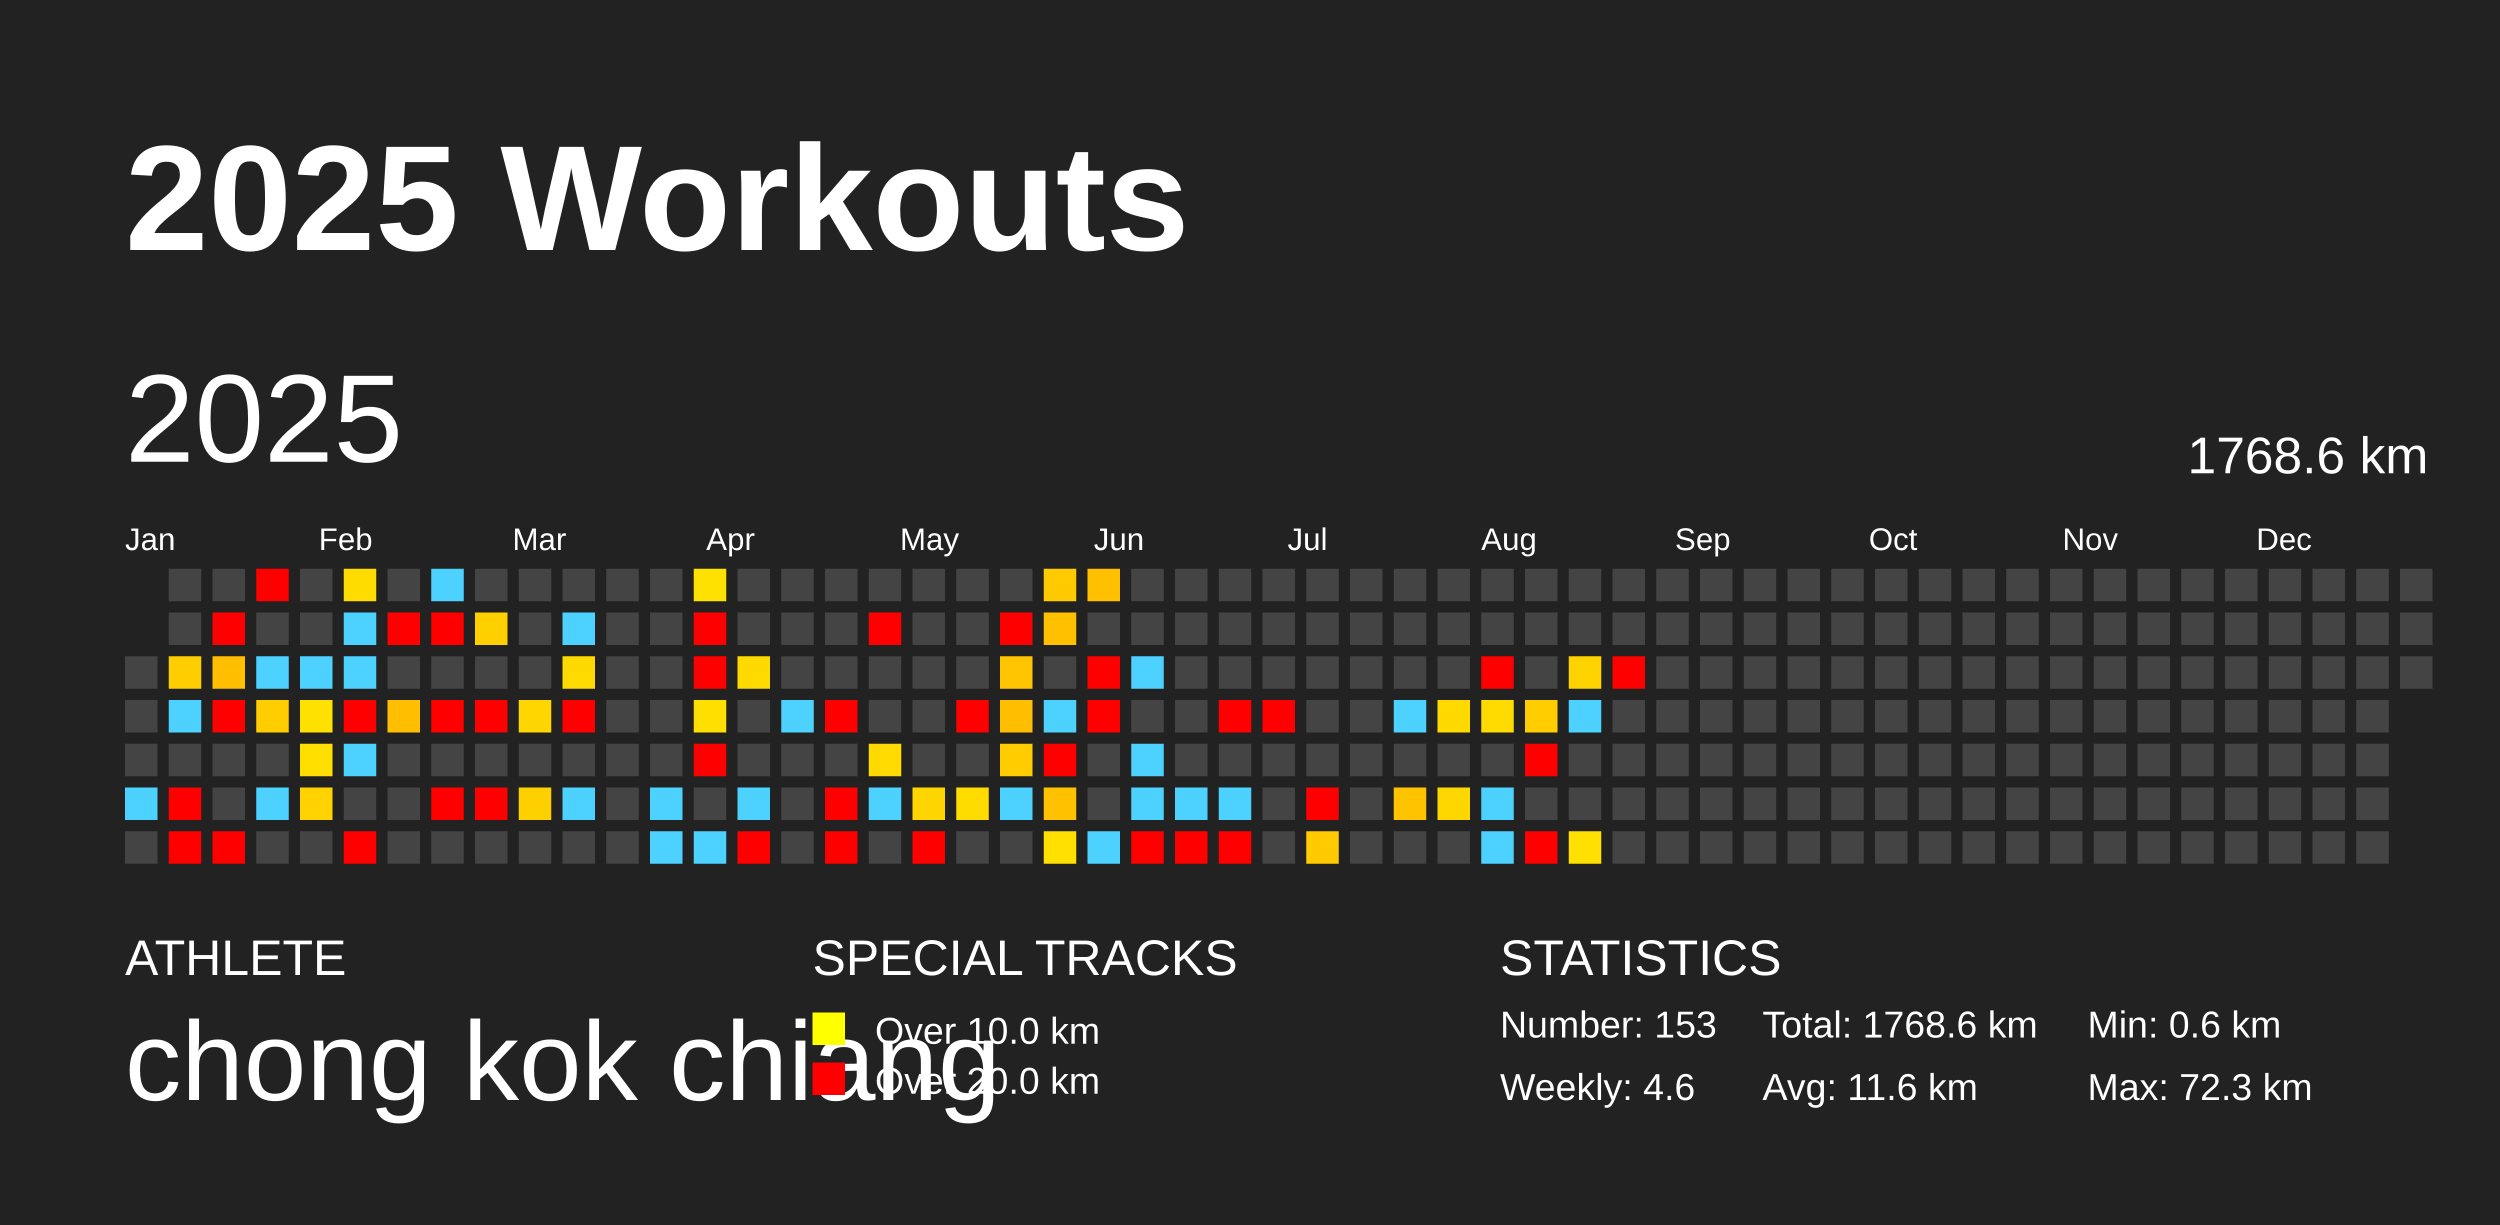
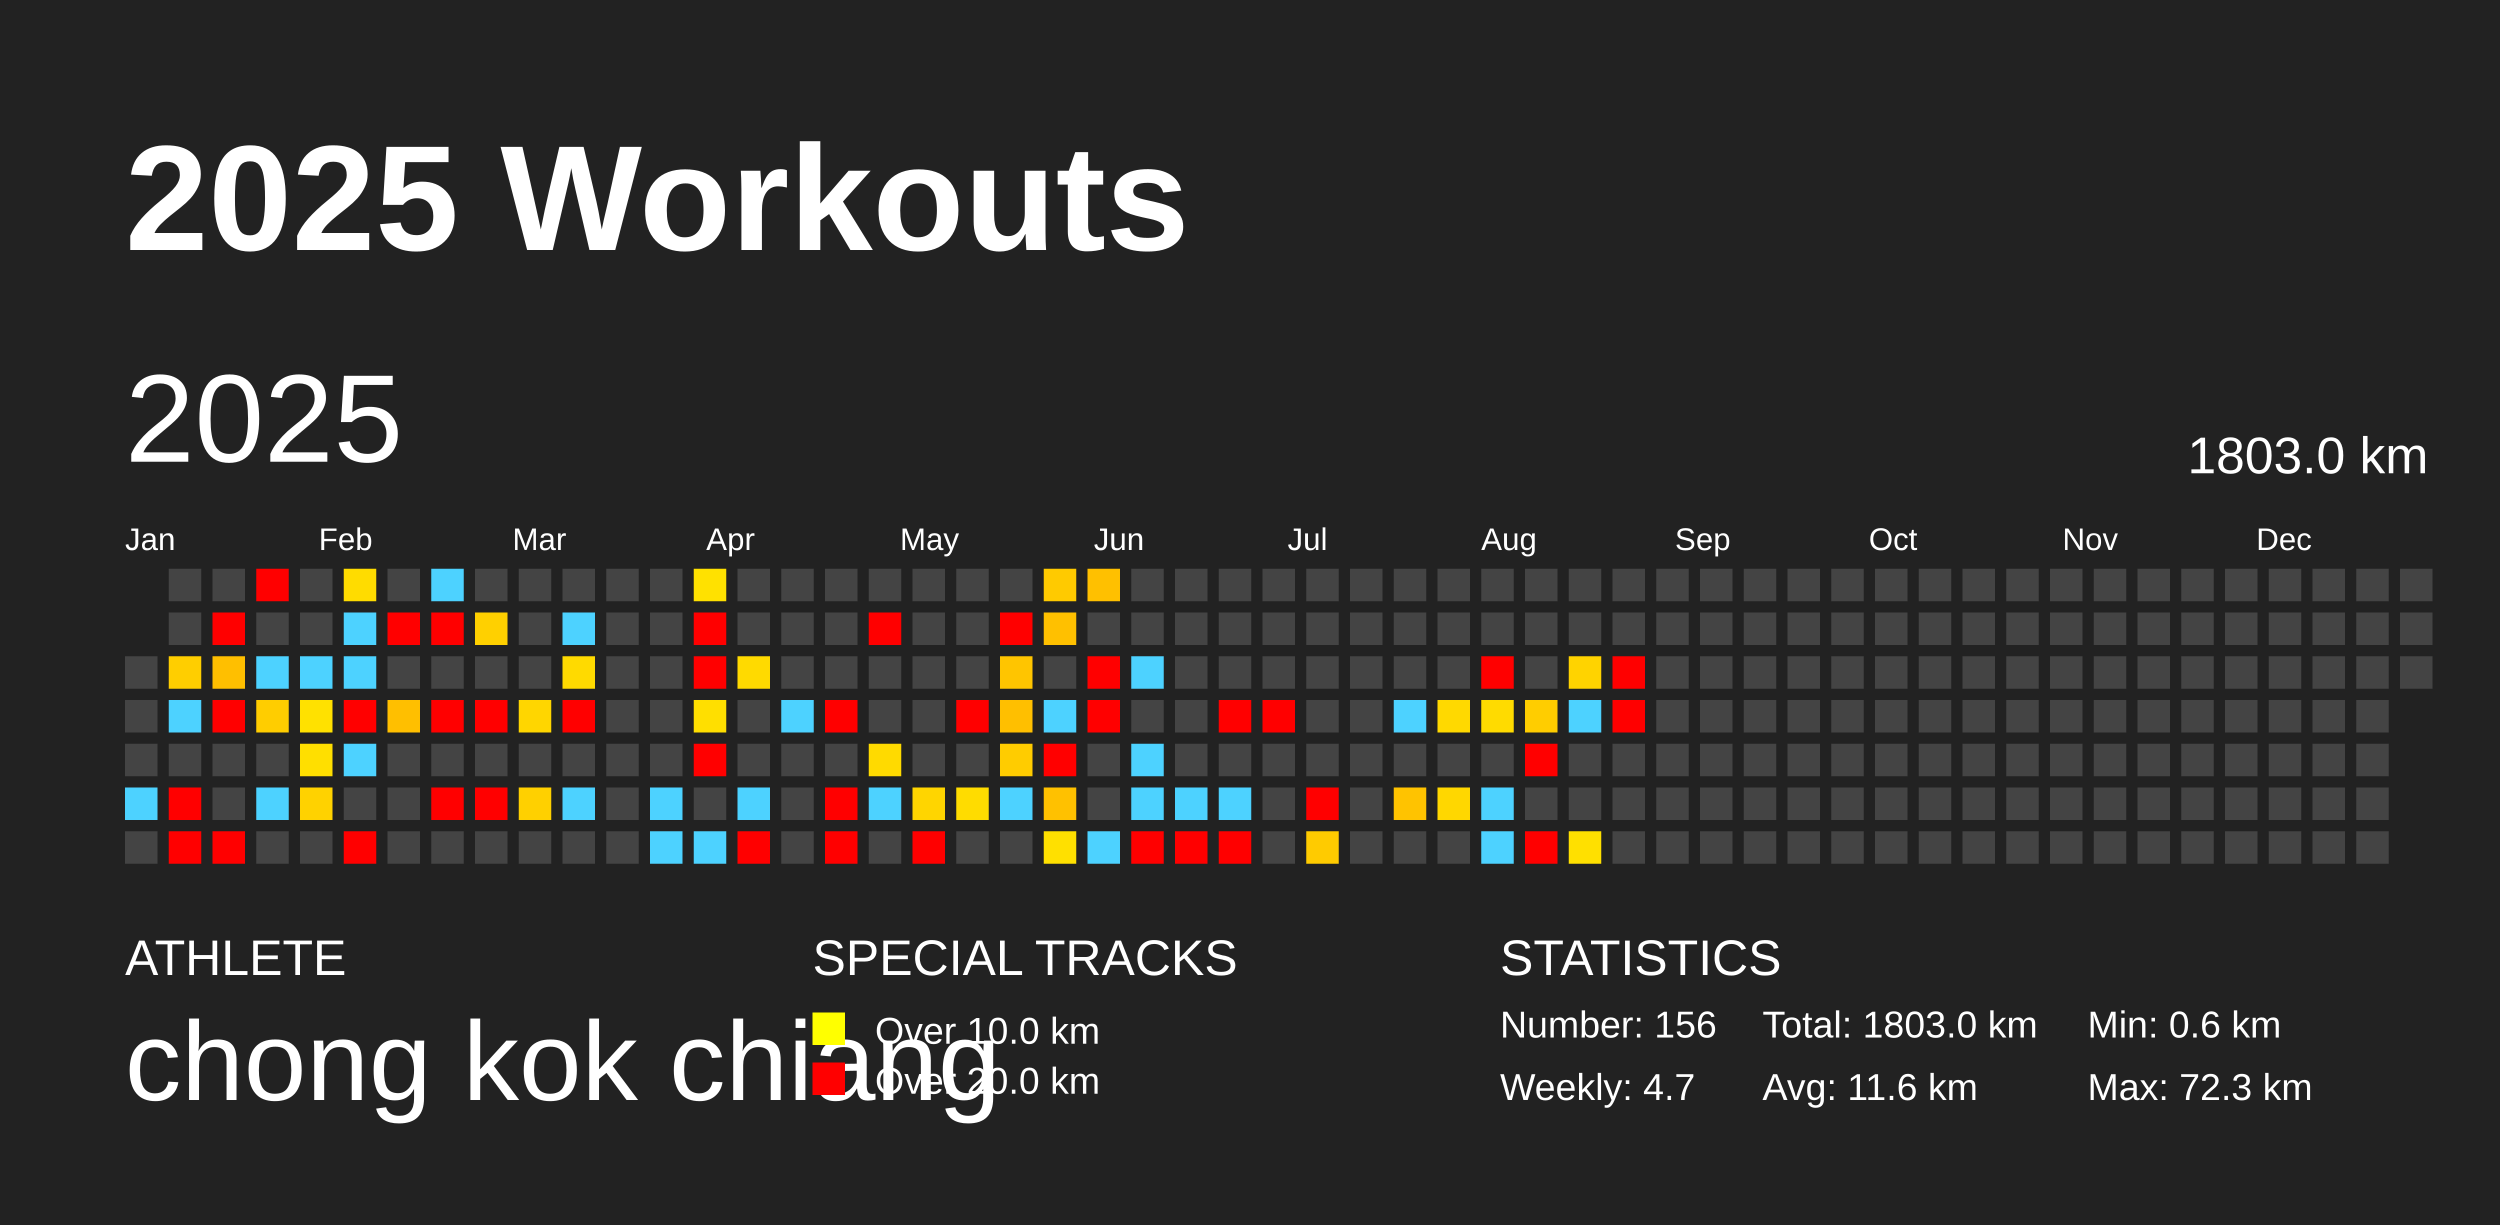
<svg xmlns="http://www.w3.org/2000/svg" baseProfile="full" height="98mm" version="1.1" viewBox="0,0,200,98" width="200mm">
  <defs />
  <rect fill="#222222" height="98" width="200" x="0" y="0" />
  <text fill="#FFFFFF" style="font-size:12px; font-family:Arial; font-weight:bold;" x="10" y="20">2025 Workouts</text>
  <text fill="#FFFFFF" style="font-size:4px; font-family:Arial" x="10" y="78">ATHLETE</text>
  <text fill="#FFFFFF" style="font-size:9px; font-family:Arial" x="10" y="88">chong kok chiang</text>
  <text fill="#FFFFFF" style="font-size:4px; font-family:Arial" x="65" y="78">SPECIAL TRACKS</text>
  <rect fill="yellow" height="2.6" width="2.6" x="65" y="81" />
  <text fill="#FFFFFF" style="font-size:3px; font-family:Arial" x="70" y="83.5">Over 10.0 km</text>
  <rect fill="red" height="2.6" width="2.6" x="65" y="85" />
  <text fill="#FFFFFF" style="font-size:3px; font-family:Arial" x="70" y="87.5">Over 20.0 km</text>
  <text fill="#FFFFFF" style="font-size:4px; font-family:Arial" x="120" y="78">STATISTICS</text>
-   <text fill="#FFFFFF" style="font-size:3px; font-family:Arial" x="120" y="83">Number: 153</text>
-   <text fill="#FFFFFF" style="font-size:3px; font-family:Arial" x="120" y="88">Weekly: 4.6</text>
-   <text fill="#FFFFFF" style="font-size:3px; font-family:Arial" x="141" y="83">Total: 1768.6 km</text>
+   <text fill="#FFFFFF" style="font-size:3px; font-family:Arial" x="120" y="83">Number: 156</text>
+   <text fill="#FFFFFF" style="font-size:3px; font-family:Arial" x="120" y="88">Weekly: 4.7</text>
+   <text fill="#FFFFFF" style="font-size:3px; font-family:Arial" x="141" y="83">Total: 1803.0 km</text>
  <text fill="#FFFFFF" style="font-size:3px; font-family:Arial" x="141" y="88">Avg: 11.6 km</text>
  <text fill="#FFFFFF" style="font-size:3px; font-family:Arial" x="167" y="83">Min: 0.6 km</text>
  <text fill="#FFFFFF" style="font-size:3px; font-family:Arial" x="167" y="88">Max: 72.3 km</text>
  <text dominant-baseline="hanging" fill="#FFFFFF" style="font-size:10.0px; font-family:Arial;" x="10" y="30">2025</text>
-   <text dominant-baseline="hanging" fill="#FFFFFF" style="font-size:4.125px; font-family:Arial;" x="175" y="35">1768.6 km</text>
+   <text dominant-baseline="hanging" fill="#FFFFFF" style="font-size:4.125px; font-family:Arial;" x="175" y="35">1803.0 km</text>
  <text fill="#FFFFFF" style="font-size:2.5px; font-family:Arial" x="10.0" y="44">Jan</text>
  <text fill="#FFFFFF" style="font-size:2.5px; font-family:Arial" x="25.5" y="44">Feb</text>
  <text fill="#FFFFFF" style="font-size:2.5px; font-family:Arial" x="41.0" y="44">Mar</text>
  <text fill="#FFFFFF" style="font-size:2.5px; font-family:Arial" x="56.5" y="44">Apr</text>
  <text fill="#FFFFFF" style="font-size:2.5px; font-family:Arial" x="72.0" y="44">May</text>
  <text fill="#FFFFFF" style="font-size:2.5px; font-family:Arial" x="87.5" y="44">Jun</text>
  <text fill="#FFFFFF" style="font-size:2.5px; font-family:Arial" x="103.0" y="44">Jul</text>
  <text fill="#FFFFFF" style="font-size:2.5px; font-family:Arial" x="118.5" y="44">Aug</text>
  <text fill="#FFFFFF" style="font-size:2.5px; font-family:Arial" x="134.0" y="44">Sep</text>
  <text fill="#FFFFFF" style="font-size:2.5px; font-family:Arial" x="149.5" y="44">Oct</text>
  <text fill="#FFFFFF" style="font-size:2.5px; font-family:Arial" x="165.0" y="44">Nov</text>
  <text fill="#FFFFFF" style="font-size:2.5px; font-family:Arial" x="180.5" y="44">Dec</text>
  <rect fill="#444444" height="2.6" width="2.6" x="10.0" y="52.5" />
  <rect fill="#444444" height="2.6" width="2.6" x="10.0" y="56.0" />
  <rect fill="#444444" height="2.6" width="2.6" x="10.0" y="59.5" />
  <rect fill="#4dd2ff" height="2.6" width="2.6" x="10.0" y="63.0" />
  <rect fill="#444444" height="2.6" width="2.6" x="10.0" y="66.5" />
  <rect fill="#444444" height="2.6" width="2.6" x="13.5" y="45.5" />
  <rect fill="#444444" height="2.6" width="2.6" x="13.5" y="49.0" />
  <rect fill="#ffce00" height="2.6" width="2.6" x="13.5" y="52.5" />
  <rect fill="#4dd2ff" height="2.6" width="2.6" x="13.5" y="56.0" />
  <rect fill="#444444" height="2.6" width="2.6" x="13.5" y="59.5" />
  <rect fill="red" height="2.6" width="2.6" x="13.5" y="63.0" />
  <rect fill="red" height="2.6" width="2.6" x="13.5" y="66.5" />
  <rect fill="#444444" height="2.6" width="2.6" x="17.0" y="45.5" />
  <rect fill="red" height="2.6" width="2.6" x="17.0" y="49.0" />
  <rect fill="#ffbf00" height="2.6" width="2.6" x="17.0" y="52.5" />
  <rect fill="red" height="2.6" width="2.6" x="17.0" y="56.0" />
  <rect fill="#444444" height="2.6" width="2.6" x="17.0" y="59.5" />
  <rect fill="#444444" height="2.6" width="2.6" x="17.0" y="63.0" />
  <rect fill="red" height="2.6" width="2.6" x="17.0" y="66.5" />
  <rect fill="red" height="2.6" width="2.6" x="20.5" y="45.5" />
  <rect fill="#444444" height="2.6" width="2.6" x="20.5" y="49.0" />
  <rect fill="#4dd2ff" height="2.6" width="2.6" x="20.5" y="52.5" />
  <rect fill="#ffcd00" height="2.6" width="2.6" x="20.5" y="56.0" />
  <rect fill="#444444" height="2.6" width="2.6" x="20.5" y="59.5" />
  <rect fill="#4dd2ff" height="2.6" width="2.6" x="20.5" y="63.0" />
  <rect fill="#444444" height="2.6" width="2.6" x="20.5" y="66.5" />
  <rect fill="#444444" height="2.6" width="2.6" x="24.0" y="45.5" />
  <rect fill="#444444" height="2.6" width="2.6" x="24.0" y="49.0" />
  <rect fill="#4dd2ff" height="2.6" width="2.6" x="24.0" y="52.5" />
  <rect fill="#ffe100" height="2.6" width="2.6" x="24.0" y="56.0" />
  <rect fill="#ffdf00" height="2.6" width="2.6" x="24.0" y="59.5" />
  <rect fill="#ffd200" height="2.6" width="2.6" x="24.0" y="63.0" />
  <rect fill="#444444" height="2.6" width="2.6" x="24.0" y="66.5" />
  <rect fill="#ffdc00" height="2.6" width="2.6" x="27.5" y="45.5" />
  <rect fill="#4dd2ff" height="2.6" width="2.6" x="27.5" y="49.0" />
  <rect fill="#4dd2ff" height="2.6" width="2.6" x="27.5" y="52.5" />
  <rect fill="red" height="2.6" width="2.6" x="27.5" y="56.0" />
  <rect fill="#4dd2ff" height="2.6" width="2.6" x="27.5" y="59.5" />
  <rect fill="#444444" height="2.6" width="2.6" x="27.5" y="63.0" />
  <rect fill="red" height="2.6" width="2.6" x="27.5" y="66.5" />
  <rect fill="#444444" height="2.6" width="2.6" x="31.0" y="45.5" />
  <rect fill="red" height="2.6" width="2.6" x="31.0" y="49.0" />
  <rect fill="#444444" height="2.6" width="2.6" x="31.0" y="52.5" />
  <rect fill="#ffbf00" height="2.6" width="2.6" x="31.0" y="56.0" />
  <rect fill="#444444" height="2.6" width="2.6" x="31.0" y="59.5" />
  <rect fill="#444444" height="2.6" width="2.6" x="31.0" y="63.0" />
  <rect fill="#444444" height="2.6" width="2.6" x="31.0" y="66.5" />
  <rect fill="#4dd2ff" height="2.6" width="2.6" x="34.5" y="45.5" />
  <rect fill="red" height="2.6" width="2.6" x="34.5" y="49.0" />
  <rect fill="#444444" height="2.6" width="2.6" x="34.5" y="52.5" />
  <rect fill="red" height="2.6" width="2.6" x="34.5" y="56.0" />
  <rect fill="#444444" height="2.6" width="2.6" x="34.5" y="59.5" />
  <rect fill="red" height="2.6" width="2.6" x="34.5" y="63.0" />
  <rect fill="#444444" height="2.6" width="2.6" x="34.5" y="66.5" />
  <rect fill="#444444" height="2.6" width="2.6" x="38.0" y="45.5" />
  <rect fill="#ffd000" height="2.6" width="2.6" x="38.0" y="49.0" />
  <rect fill="#444444" height="2.6" width="2.6" x="38.0" y="52.5" />
  <rect fill="red" height="2.6" width="2.6" x="38.0" y="56.0" />
  <rect fill="#444444" height="2.6" width="2.6" x="38.0" y="59.5" />
  <rect fill="red" height="2.6" width="2.6" x="38.0" y="63.0" />
  <rect fill="#444444" height="2.6" width="2.6" x="38.0" y="66.5" />
  <rect fill="#444444" height="2.6" width="2.6" x="41.5" y="45.5" />
  <rect fill="#444444" height="2.6" width="2.6" x="41.5" y="49.0" />
  <rect fill="#444444" height="2.6" width="2.6" x="41.5" y="52.5" />
  <rect fill="#ffd600" height="2.6" width="2.6" x="41.5" y="56.0" />
  <rect fill="#444444" height="2.6" width="2.6" x="41.5" y="59.5" />
  <rect fill="#ffd000" height="2.6" width="2.6" x="41.5" y="63.0" />
  <rect fill="#444444" height="2.6" width="2.6" x="41.5" y="66.5" />
  <rect fill="#444444" height="2.6" width="2.6" x="45.0" y="45.5" />
  <rect fill="#4dd2ff" height="2.6" width="2.6" x="45.0" y="49.0" />
  <rect fill="#ffda00" height="2.6" width="2.6" x="45.0" y="52.5" />
  <rect fill="red" height="2.6" width="2.6" x="45.0" y="56.0" />
  <rect fill="#444444" height="2.6" width="2.6" x="45.0" y="59.5" />
  <rect fill="#4dd2ff" height="2.6" width="2.6" x="45.0" y="63.0" />
  <rect fill="#444444" height="2.6" width="2.6" x="45.0" y="66.5" />
  <rect fill="#444444" height="2.6" width="2.6" x="48.5" y="45.5" />
  <rect fill="#444444" height="2.6" width="2.6" x="48.5" y="49.0" />
  <rect fill="#444444" height="2.6" width="2.6" x="48.5" y="52.5" />
  <rect fill="#444444" height="2.6" width="2.6" x="48.5" y="56.0" />
  <rect fill="#444444" height="2.6" width="2.6" x="48.5" y="59.5" />
  <rect fill="#444444" height="2.6" width="2.6" x="48.5" y="63.0" />
  <rect fill="#444444" height="2.6" width="2.6" x="48.5" y="66.5" />
  <rect fill="#444444" height="2.6" width="2.6" x="52.0" y="45.5" />
  <rect fill="#444444" height="2.6" width="2.6" x="52.0" y="49.0" />
  <rect fill="#444444" height="2.6" width="2.6" x="52.0" y="52.5" />
  <rect fill="#444444" height="2.6" width="2.6" x="52.0" y="56.0" />
  <rect fill="#444444" height="2.6" width="2.6" x="52.0" y="59.5" />
  <rect fill="#4dd2ff" height="2.6" width="2.6" x="52.0" y="63.0" />
  <rect fill="#4dd2ff" height="2.6" width="2.6" x="52.0" y="66.5" />
  <rect fill="#ffe100" height="2.6" width="2.6" x="55.5" y="45.5" />
  <rect fill="red" height="2.6" width="2.6" x="55.5" y="49.0" />
  <rect fill="red" height="2.6" width="2.6" x="55.5" y="52.5" />
  <rect fill="#ffdf00" height="2.6" width="2.6" x="55.5" y="56.0" />
  <rect fill="red" height="2.6" width="2.6" x="55.5" y="59.5" />
  <rect fill="#444444" height="2.6" width="2.6" x="55.5" y="63.0" />
  <rect fill="#4dd2ff" height="2.6" width="2.6" x="55.5" y="66.5" />
  <rect fill="#444444" height="2.6" width="2.6" x="59.0" y="45.5" />
  <rect fill="#444444" height="2.6" width="2.6" x="59.0" y="49.0" />
  <rect fill="#ffda00" height="2.6" width="2.6" x="59.0" y="52.5" />
  <rect fill="#444444" height="2.6" width="2.6" x="59.0" y="56.0" />
  <rect fill="#444444" height="2.6" width="2.6" x="59.0" y="59.5" />
  <rect fill="#4dd2ff" height="2.6" width="2.6" x="59.0" y="63.0" />
  <rect fill="red" height="2.6" width="2.6" x="59.0" y="66.5" />
  <rect fill="#444444" height="2.6" width="2.6" x="62.5" y="45.5" />
  <rect fill="#444444" height="2.6" width="2.6" x="62.5" y="49.0" />
  <rect fill="#444444" height="2.6" width="2.6" x="62.5" y="52.5" />
  <rect fill="#4dd2ff" height="2.6" width="2.6" x="62.5" y="56.0" />
  <rect fill="#444444" height="2.6" width="2.6" x="62.5" y="59.5" />
  <rect fill="#444444" height="2.6" width="2.6" x="62.5" y="63.0" />
  <rect fill="#444444" height="2.6" width="2.6" x="62.5" y="66.5" />
  <rect fill="#444444" height="2.6" width="2.6" x="66.0" y="45.5" />
  <rect fill="#444444" height="2.6" width="2.6" x="66.0" y="49.0" />
  <rect fill="#444444" height="2.6" width="2.6" x="66.0" y="52.5" />
  <rect fill="red" height="2.6" width="2.6" x="66.0" y="56.0" />
  <rect fill="#444444" height="2.6" width="2.6" x="66.0" y="59.5" />
  <rect fill="red" height="2.6" width="2.6" x="66.0" y="63.0" />
  <rect fill="red" height="2.6" width="2.6" x="66.0" y="66.5" />
  <rect fill="#444444" height="2.6" width="2.6" x="69.5" y="45.5" />
  <rect fill="red" height="2.6" width="2.6" x="69.5" y="49.0" />
  <rect fill="#444444" height="2.6" width="2.6" x="69.5" y="52.5" />
  <rect fill="#444444" height="2.6" width="2.6" x="69.5" y="56.0" />
  <rect fill="#ffda00" height="2.6" width="2.6" x="69.5" y="59.5" />
  <rect fill="#4dd2ff" height="2.6" width="2.6" x="69.5" y="63.0" />
  <rect fill="#444444" height="2.6" width="2.6" x="69.5" y="66.5" />
  <rect fill="#444444" height="2.6" width="2.6" x="73.0" y="45.5" />
  <rect fill="#444444" height="2.6" width="2.6" x="73.0" y="49.0" />
  <rect fill="#444444" height="2.6" width="2.6" x="73.0" y="52.5" />
  <rect fill="#444444" height="2.6" width="2.6" x="73.0" y="56.0" />
  <rect fill="#444444" height="2.6" width="2.6" x="73.0" y="59.5" />
  <rect fill="#ffd500" height="2.6" width="2.6" x="73.0" y="63.0" />
  <rect fill="red" height="2.6" width="2.6" x="73.0" y="66.5" />
  <rect fill="#444444" height="2.6" width="2.6" x="76.5" y="45.5" />
  <rect fill="#444444" height="2.6" width="2.6" x="76.5" y="49.0" />
  <rect fill="#444444" height="2.6" width="2.6" x="76.5" y="52.5" />
  <rect fill="red" height="2.6" width="2.6" x="76.5" y="56.0" />
  <rect fill="#444444" height="2.6" width="2.6" x="76.5" y="59.5" />
  <rect fill="#ffdc00" height="2.6" width="2.6" x="76.5" y="63.0" />
  <rect fill="#444444" height="2.6" width="2.6" x="76.5" y="66.5" />
  <rect fill="#444444" height="2.6" width="2.6" x="80.0" y="45.5" />
  <rect fill="red" height="2.6" width="2.6" x="80.0" y="49.0" />
  <rect fill="#ffc500" height="2.6" width="2.6" x="80.0" y="52.5" />
  <rect fill="#ffbf00" height="2.6" width="2.6" x="80.0" y="56.0" />
  <rect fill="#ffcc00" height="2.6" width="2.6" x="80.0" y="59.5" />
  <rect fill="#4dd2ff" height="2.6" width="2.6" x="80.0" y="63.0" />
  <rect fill="#444444" height="2.6" width="2.6" x="80.0" y="66.5" />
  <rect fill="#ffca00" height="2.6" width="2.6" x="83.5" y="45.5" />
  <rect fill="#ffc000" height="2.6" width="2.6" x="83.5" y="49.0" />
  <rect fill="#444444" height="2.6" width="2.6" x="83.5" y="52.5" />
  <rect fill="#4dd2ff" height="2.6" width="2.6" x="83.5" y="56.0" />
  <rect fill="red" height="2.6" width="2.6" x="83.5" y="59.5" />
  <rect fill="#ffc100" height="2.6" width="2.6" x="83.5" y="63.0" />
  <rect fill="#ffe000" height="2.6" width="2.6" x="83.5" y="66.5" />
  <rect fill="#ffc000" height="2.6" width="2.6" x="87.0" y="45.5" />
  <rect fill="#444444" height="2.6" width="2.6" x="87.0" y="49.0" />
  <rect fill="red" height="2.6" width="2.6" x="87.0" y="52.5" />
  <rect fill="red" height="2.6" width="2.6" x="87.0" y="56.0" />
  <rect fill="#444444" height="2.6" width="2.6" x="87.0" y="59.5" />
  <rect fill="#444444" height="2.6" width="2.6" x="87.0" y="63.0" />
  <rect fill="#4dd2ff" height="2.6" width="2.6" x="87.0" y="66.5" />
  <rect fill="#444444" height="2.6" width="2.6" x="90.5" y="45.5" />
  <rect fill="#444444" height="2.6" width="2.6" x="90.5" y="49.0" />
  <rect fill="#4dd2ff" height="2.6" width="2.6" x="90.5" y="52.5" />
  <rect fill="#444444" height="2.6" width="2.6" x="90.5" y="56.0" />
  <rect fill="#4dd2ff" height="2.6" width="2.6" x="90.5" y="59.5" />
  <rect fill="#4dd2ff" height="2.6" width="2.6" x="90.5" y="63.0" />
  <rect fill="red" height="2.6" width="2.6" x="90.5" y="66.5" />
  <rect fill="#444444" height="2.6" width="2.6" x="94.0" y="45.5" />
  <rect fill="#444444" height="2.6" width="2.6" x="94.0" y="49.0" />
  <rect fill="#444444" height="2.6" width="2.6" x="94.0" y="52.5" />
  <rect fill="#444444" height="2.6" width="2.6" x="94.0" y="56.0" />
  <rect fill="#444444" height="2.6" width="2.6" x="94.0" y="59.5" />
  <rect fill="#4dd2ff" height="2.6" width="2.6" x="94.0" y="63.0" />
  <rect fill="red" height="2.6" width="2.6" x="94.0" y="66.5" />
  <rect fill="#444444" height="2.6" width="2.6" x="97.5" y="45.5" />
  <rect fill="#444444" height="2.6" width="2.6" x="97.5" y="49.0" />
  <rect fill="#444444" height="2.6" width="2.6" x="97.5" y="52.5" />
  <rect fill="red" height="2.6" width="2.6" x="97.5" y="56.0" />
  <rect fill="#444444" height="2.6" width="2.6" x="97.5" y="59.5" />
  <rect fill="#4dd2ff" height="2.6" width="2.6" x="97.5" y="63.0" />
  <rect fill="red" height="2.6" width="2.6" x="97.5" y="66.5" />
  <rect fill="#444444" height="2.6" width="2.6" x="101.0" y="45.5" />
  <rect fill="#444444" height="2.6" width="2.6" x="101.0" y="49.0" />
  <rect fill="#444444" height="2.6" width="2.6" x="101.0" y="52.5" />
  <rect fill="red" height="2.6" width="2.6" x="101.0" y="56.0" />
  <rect fill="#444444" height="2.6" width="2.6" x="101.0" y="59.5" />
  <rect fill="#444444" height="2.6" width="2.6" x="101.0" y="63.0" />
  <rect fill="#444444" height="2.6" width="2.6" x="101.0" y="66.5" />
  <rect fill="#444444" height="2.6" width="2.6" x="104.5" y="45.5" />
  <rect fill="#444444" height="2.6" width="2.6" x="104.5" y="49.0" />
  <rect fill="#444444" height="2.6" width="2.6" x="104.5" y="52.5" />
  <rect fill="#444444" height="2.6" width="2.6" x="104.5" y="56.0" />
  <rect fill="#444444" height="2.6" width="2.6" x="104.5" y="59.5" />
  <rect fill="red" height="2.6" width="2.6" x="104.5" y="63.0" />
  <rect fill="#ffcb00" height="2.6" width="2.6" x="104.5" y="66.5" />
  <rect fill="#444444" height="2.6" width="2.6" x="108.0" y="45.5" />
  <rect fill="#444444" height="2.6" width="2.6" x="108.0" y="49.0" />
  <rect fill="#444444" height="2.6" width="2.6" x="108.0" y="52.5" />
  <rect fill="#444444" height="2.6" width="2.6" x="108.0" y="56.0" />
  <rect fill="#444444" height="2.6" width="2.6" x="108.0" y="59.5" />
  <rect fill="#444444" height="2.6" width="2.6" x="108.0" y="63.0" />
  <rect fill="#444444" height="2.6" width="2.6" x="108.0" y="66.5" />
  <rect fill="#444444" height="2.6" width="2.6" x="111.5" y="45.5" />
  <rect fill="#444444" height="2.6" width="2.6" x="111.5" y="49.0" />
  <rect fill="#444444" height="2.6" width="2.6" x="111.5" y="52.5" />
  <rect fill="#4dd2ff" height="2.6" width="2.6" x="111.5" y="56.0" />
  <rect fill="#444444" height="2.6" width="2.6" x="111.5" y="59.5" />
  <rect fill="#ffc300" height="2.6" width="2.6" x="111.5" y="63.0" />
  <rect fill="#444444" height="2.6" width="2.6" x="111.5" y="66.5" />
  <rect fill="#444444" height="2.6" width="2.6" x="115.0" y="45.5" />
  <rect fill="#444444" height="2.6" width="2.6" x="115.0" y="49.0" />
  <rect fill="#444444" height="2.6" width="2.6" x="115.0" y="52.5" />
  <rect fill="#ffd900" height="2.6" width="2.6" x="115.0" y="56.0" />
  <rect fill="#444444" height="2.6" width="2.6" x="115.0" y="59.5" />
  <rect fill="#ffd700" height="2.6" width="2.6" x="115.0" y="63.0" />
  <rect fill="#444444" height="2.6" width="2.6" x="115.0" y="66.5" />
  <rect fill="#444444" height="2.6" width="2.6" x="118.5" y="45.5" />
  <rect fill="#444444" height="2.6" width="2.6" x="118.5" y="49.0" />
  <rect fill="red" height="2.6" width="2.6" x="118.5" y="52.5" />
  <rect fill="#ffdb00" height="2.6" width="2.6" x="118.5" y="56.0" />
  <rect fill="#444444" height="2.6" width="2.6" x="118.5" y="59.5" />
  <rect fill="#4dd2ff" height="2.6" width="2.6" x="118.5" y="63.0" />
  <rect fill="#4dd2ff" height="2.6" width="2.6" x="118.5" y="66.5" />
  <rect fill="#444444" height="2.6" width="2.6" x="122.0" y="45.5" />
  <rect fill="#444444" height="2.6" width="2.6" x="122.0" y="49.0" />
  <rect fill="#444444" height="2.6" width="2.6" x="122.0" y="52.5" />
  <rect fill="#ffcd00" height="2.6" width="2.6" x="122.0" y="56.0" />
  <rect fill="red" height="2.6" width="2.6" x="122.0" y="59.5" />
  <rect fill="#444444" height="2.6" width="2.6" x="122.0" y="63.0" />
  <rect fill="red" height="2.6" width="2.6" x="122.0" y="66.5" />
  <rect fill="#444444" height="2.6" width="2.6" x="125.5" y="45.5" />
  <rect fill="#444444" height="2.6" width="2.6" x="125.5" y="49.0" />
  <rect fill="#ffd300" height="2.6" width="2.6" x="125.5" y="52.5" />
  <rect fill="#4dd2ff" height="2.6" width="2.6" x="125.5" y="56.0" />
  <rect fill="#444444" height="2.6" width="2.6" x="125.5" y="59.5" />
  <rect fill="#444444" height="2.6" width="2.6" x="125.5" y="63.0" />
  <rect fill="#ffe000" height="2.6" width="2.6" x="125.5" y="66.5" />
  <rect fill="#444444" height="2.6" width="2.6" x="129.0" y="45.5" />
  <rect fill="#444444" height="2.6" width="2.6" x="129.0" y="49.0" />
  <rect fill="red" height="2.6" width="2.6" x="129.0" y="52.5" />
-   <rect fill="#444444" height="2.6" width="2.6" x="129.0" y="56.0" />
+   <rect fill="red" height="2.6" width="2.6" x="129.0" y="56.0" />
  <rect fill="#444444" height="2.6" width="2.6" x="129.0" y="59.5" />
  <rect fill="#444444" height="2.6" width="2.6" x="129.0" y="63.0" />
  <rect fill="#444444" height="2.6" width="2.6" x="129.0" y="66.5" />
  <rect fill="#444444" height="2.6" width="2.6" x="132.5" y="45.5" />
  <rect fill="#444444" height="2.6" width="2.6" x="132.5" y="49.0" />
  <rect fill="#444444" height="2.6" width="2.6" x="132.5" y="52.5" />
  <rect fill="#444444" height="2.6" width="2.6" x="132.5" y="56.0" />
  <rect fill="#444444" height="2.6" width="2.6" x="132.5" y="59.5" />
  <rect fill="#444444" height="2.6" width="2.6" x="132.5" y="63.0" />
  <rect fill="#444444" height="2.6" width="2.6" x="132.5" y="66.5" />
  <rect fill="#444444" height="2.6" width="2.6" x="136.0" y="45.5" />
  <rect fill="#444444" height="2.6" width="2.6" x="136.0" y="49.0" />
  <rect fill="#444444" height="2.6" width="2.6" x="136.0" y="52.5" />
  <rect fill="#444444" height="2.6" width="2.6" x="136.0" y="56.0" />
  <rect fill="#444444" height="2.6" width="2.6" x="136.0" y="59.5" />
  <rect fill="#444444" height="2.6" width="2.6" x="136.0" y="63.0" />
  <rect fill="#444444" height="2.6" width="2.6" x="136.0" y="66.5" />
  <rect fill="#444444" height="2.6" width="2.6" x="139.5" y="45.5" />
  <rect fill="#444444" height="2.6" width="2.6" x="139.5" y="49.0" />
  <rect fill="#444444" height="2.6" width="2.6" x="139.5" y="52.5" />
  <rect fill="#444444" height="2.6" width="2.6" x="139.5" y="56.0" />
  <rect fill="#444444" height="2.6" width="2.6" x="139.5" y="59.5" />
  <rect fill="#444444" height="2.6" width="2.6" x="139.5" y="63.0" />
  <rect fill="#444444" height="2.6" width="2.6" x="139.5" y="66.5" />
  <rect fill="#444444" height="2.6" width="2.6" x="143.0" y="45.5" />
  <rect fill="#444444" height="2.6" width="2.6" x="143.0" y="49.0" />
  <rect fill="#444444" height="2.6" width="2.6" x="143.0" y="52.5" />
  <rect fill="#444444" height="2.6" width="2.6" x="143.0" y="56.0" />
  <rect fill="#444444" height="2.6" width="2.6" x="143.0" y="59.5" />
  <rect fill="#444444" height="2.6" width="2.6" x="143.0" y="63.0" />
  <rect fill="#444444" height="2.6" width="2.6" x="143.0" y="66.5" />
  <rect fill="#444444" height="2.6" width="2.6" x="146.5" y="45.5" />
  <rect fill="#444444" height="2.6" width="2.6" x="146.5" y="49.0" />
  <rect fill="#444444" height="2.6" width="2.6" x="146.5" y="52.5" />
  <rect fill="#444444" height="2.6" width="2.6" x="146.5" y="56.0" />
  <rect fill="#444444" height="2.6" width="2.6" x="146.5" y="59.5" />
  <rect fill="#444444" height="2.6" width="2.6" x="146.5" y="63.0" />
  <rect fill="#444444" height="2.6" width="2.6" x="146.5" y="66.5" />
  <rect fill="#444444" height="2.6" width="2.6" x="150.0" y="45.5" />
  <rect fill="#444444" height="2.6" width="2.6" x="150.0" y="49.0" />
  <rect fill="#444444" height="2.6" width="2.6" x="150.0" y="52.5" />
  <rect fill="#444444" height="2.6" width="2.6" x="150.0" y="56.0" />
  <rect fill="#444444" height="2.6" width="2.6" x="150.0" y="59.5" />
  <rect fill="#444444" height="2.6" width="2.6" x="150.0" y="63.0" />
  <rect fill="#444444" height="2.6" width="2.6" x="150.0" y="66.5" />
  <rect fill="#444444" height="2.6" width="2.6" x="153.5" y="45.5" />
  <rect fill="#444444" height="2.6" width="2.6" x="153.5" y="49.0" />
  <rect fill="#444444" height="2.6" width="2.6" x="153.5" y="52.5" />
  <rect fill="#444444" height="2.6" width="2.6" x="153.5" y="56.0" />
  <rect fill="#444444" height="2.6" width="2.6" x="153.5" y="59.5" />
  <rect fill="#444444" height="2.6" width="2.6" x="153.5" y="63.0" />
  <rect fill="#444444" height="2.6" width="2.6" x="153.5" y="66.5" />
  <rect fill="#444444" height="2.6" width="2.6" x="157.0" y="45.5" />
  <rect fill="#444444" height="2.6" width="2.6" x="157.0" y="49.0" />
  <rect fill="#444444" height="2.6" width="2.6" x="157.0" y="52.5" />
  <rect fill="#444444" height="2.6" width="2.6" x="157.0" y="56.0" />
  <rect fill="#444444" height="2.6" width="2.6" x="157.0" y="59.5" />
  <rect fill="#444444" height="2.6" width="2.6" x="157.0" y="63.0" />
  <rect fill="#444444" height="2.6" width="2.6" x="157.0" y="66.5" />
  <rect fill="#444444" height="2.6" width="2.6" x="160.5" y="45.5" />
  <rect fill="#444444" height="2.6" width="2.6" x="160.5" y="49.0" />
  <rect fill="#444444" height="2.6" width="2.6" x="160.5" y="52.5" />
  <rect fill="#444444" height="2.6" width="2.6" x="160.5" y="56.0" />
  <rect fill="#444444" height="2.6" width="2.6" x="160.5" y="59.5" />
  <rect fill="#444444" height="2.6" width="2.6" x="160.5" y="63.0" />
  <rect fill="#444444" height="2.6" width="2.6" x="160.5" y="66.5" />
  <rect fill="#444444" height="2.6" width="2.6" x="164.0" y="45.5" />
  <rect fill="#444444" height="2.6" width="2.6" x="164.0" y="49.0" />
  <rect fill="#444444" height="2.6" width="2.6" x="164.0" y="52.5" />
  <rect fill="#444444" height="2.6" width="2.6" x="164.0" y="56.0" />
  <rect fill="#444444" height="2.6" width="2.6" x="164.0" y="59.5" />
  <rect fill="#444444" height="2.6" width="2.6" x="164.0" y="63.0" />
  <rect fill="#444444" height="2.6" width="2.6" x="164.0" y="66.5" />
  <rect fill="#444444" height="2.6" width="2.6" x="167.5" y="45.5" />
  <rect fill="#444444" height="2.6" width="2.6" x="167.5" y="49.0" />
  <rect fill="#444444" height="2.6" width="2.6" x="167.5" y="52.5" />
  <rect fill="#444444" height="2.6" width="2.6" x="167.5" y="56.0" />
  <rect fill="#444444" height="2.6" width="2.6" x="167.5" y="59.5" />
  <rect fill="#444444" height="2.6" width="2.6" x="167.5" y="63.0" />
  <rect fill="#444444" height="2.6" width="2.6" x="167.5" y="66.5" />
  <rect fill="#444444" height="2.6" width="2.6" x="171.0" y="45.5" />
  <rect fill="#444444" height="2.6" width="2.6" x="171.0" y="49.0" />
  <rect fill="#444444" height="2.6" width="2.6" x="171.0" y="52.5" />
  <rect fill="#444444" height="2.6" width="2.6" x="171.0" y="56.0" />
  <rect fill="#444444" height="2.6" width="2.6" x="171.0" y="59.5" />
  <rect fill="#444444" height="2.6" width="2.6" x="171.0" y="63.0" />
  <rect fill="#444444" height="2.6" width="2.6" x="171.0" y="66.5" />
  <rect fill="#444444" height="2.6" width="2.6" x="174.5" y="45.5" />
  <rect fill="#444444" height="2.6" width="2.6" x="174.5" y="49.0" />
  <rect fill="#444444" height="2.6" width="2.6" x="174.5" y="52.5" />
  <rect fill="#444444" height="2.6" width="2.6" x="174.5" y="56.0" />
  <rect fill="#444444" height="2.6" width="2.6" x="174.5" y="59.5" />
  <rect fill="#444444" height="2.6" width="2.6" x="174.5" y="63.0" />
  <rect fill="#444444" height="2.6" width="2.6" x="174.5" y="66.5" />
  <rect fill="#444444" height="2.6" width="2.6" x="178.0" y="45.5" />
  <rect fill="#444444" height="2.6" width="2.6" x="178.0" y="49.0" />
  <rect fill="#444444" height="2.6" width="2.6" x="178.0" y="52.5" />
  <rect fill="#444444" height="2.6" width="2.6" x="178.0" y="56.0" />
  <rect fill="#444444" height="2.6" width="2.6" x="178.0" y="59.5" />
  <rect fill="#444444" height="2.6" width="2.6" x="178.0" y="63.0" />
  <rect fill="#444444" height="2.6" width="2.6" x="178.0" y="66.5" />
  <rect fill="#444444" height="2.6" width="2.6" x="181.5" y="45.5" />
  <rect fill="#444444" height="2.6" width="2.6" x="181.5" y="49.0" />
  <rect fill="#444444" height="2.6" width="2.6" x="181.5" y="52.5" />
  <rect fill="#444444" height="2.6" width="2.6" x="181.5" y="56.0" />
  <rect fill="#444444" height="2.6" width="2.6" x="181.5" y="59.5" />
  <rect fill="#444444" height="2.6" width="2.6" x="181.5" y="63.0" />
  <rect fill="#444444" height="2.6" width="2.6" x="181.5" y="66.5" />
  <rect fill="#444444" height="2.6" width="2.6" x="185.0" y="45.5" />
  <rect fill="#444444" height="2.6" width="2.6" x="185.0" y="49.0" />
  <rect fill="#444444" height="2.6" width="2.6" x="185.0" y="52.5" />
  <rect fill="#444444" height="2.6" width="2.6" x="185.0" y="56.0" />
  <rect fill="#444444" height="2.6" width="2.6" x="185.0" y="59.5" />
  <rect fill="#444444" height="2.6" width="2.6" x="185.0" y="63.0" />
  <rect fill="#444444" height="2.6" width="2.6" x="185.0" y="66.5" />
  <rect fill="#444444" height="2.6" width="2.6" x="188.5" y="45.5" />
  <rect fill="#444444" height="2.6" width="2.6" x="188.5" y="49.0" />
  <rect fill="#444444" height="2.6" width="2.6" x="188.5" y="52.5" />
  <rect fill="#444444" height="2.6" width="2.6" x="188.5" y="56.0" />
  <rect fill="#444444" height="2.6" width="2.6" x="188.5" y="59.5" />
  <rect fill="#444444" height="2.6" width="2.6" x="188.5" y="63.0" />
  <rect fill="#444444" height="2.6" width="2.6" x="188.5" y="66.5" />
  <rect fill="#444444" height="2.6" width="2.6" x="192.0" y="45.5" />
  <rect fill="#444444" height="2.6" width="2.6" x="192.0" y="49.0" />
  <rect fill="#444444" height="2.6" width="2.6" x="192.0" y="52.5" />
</svg>
